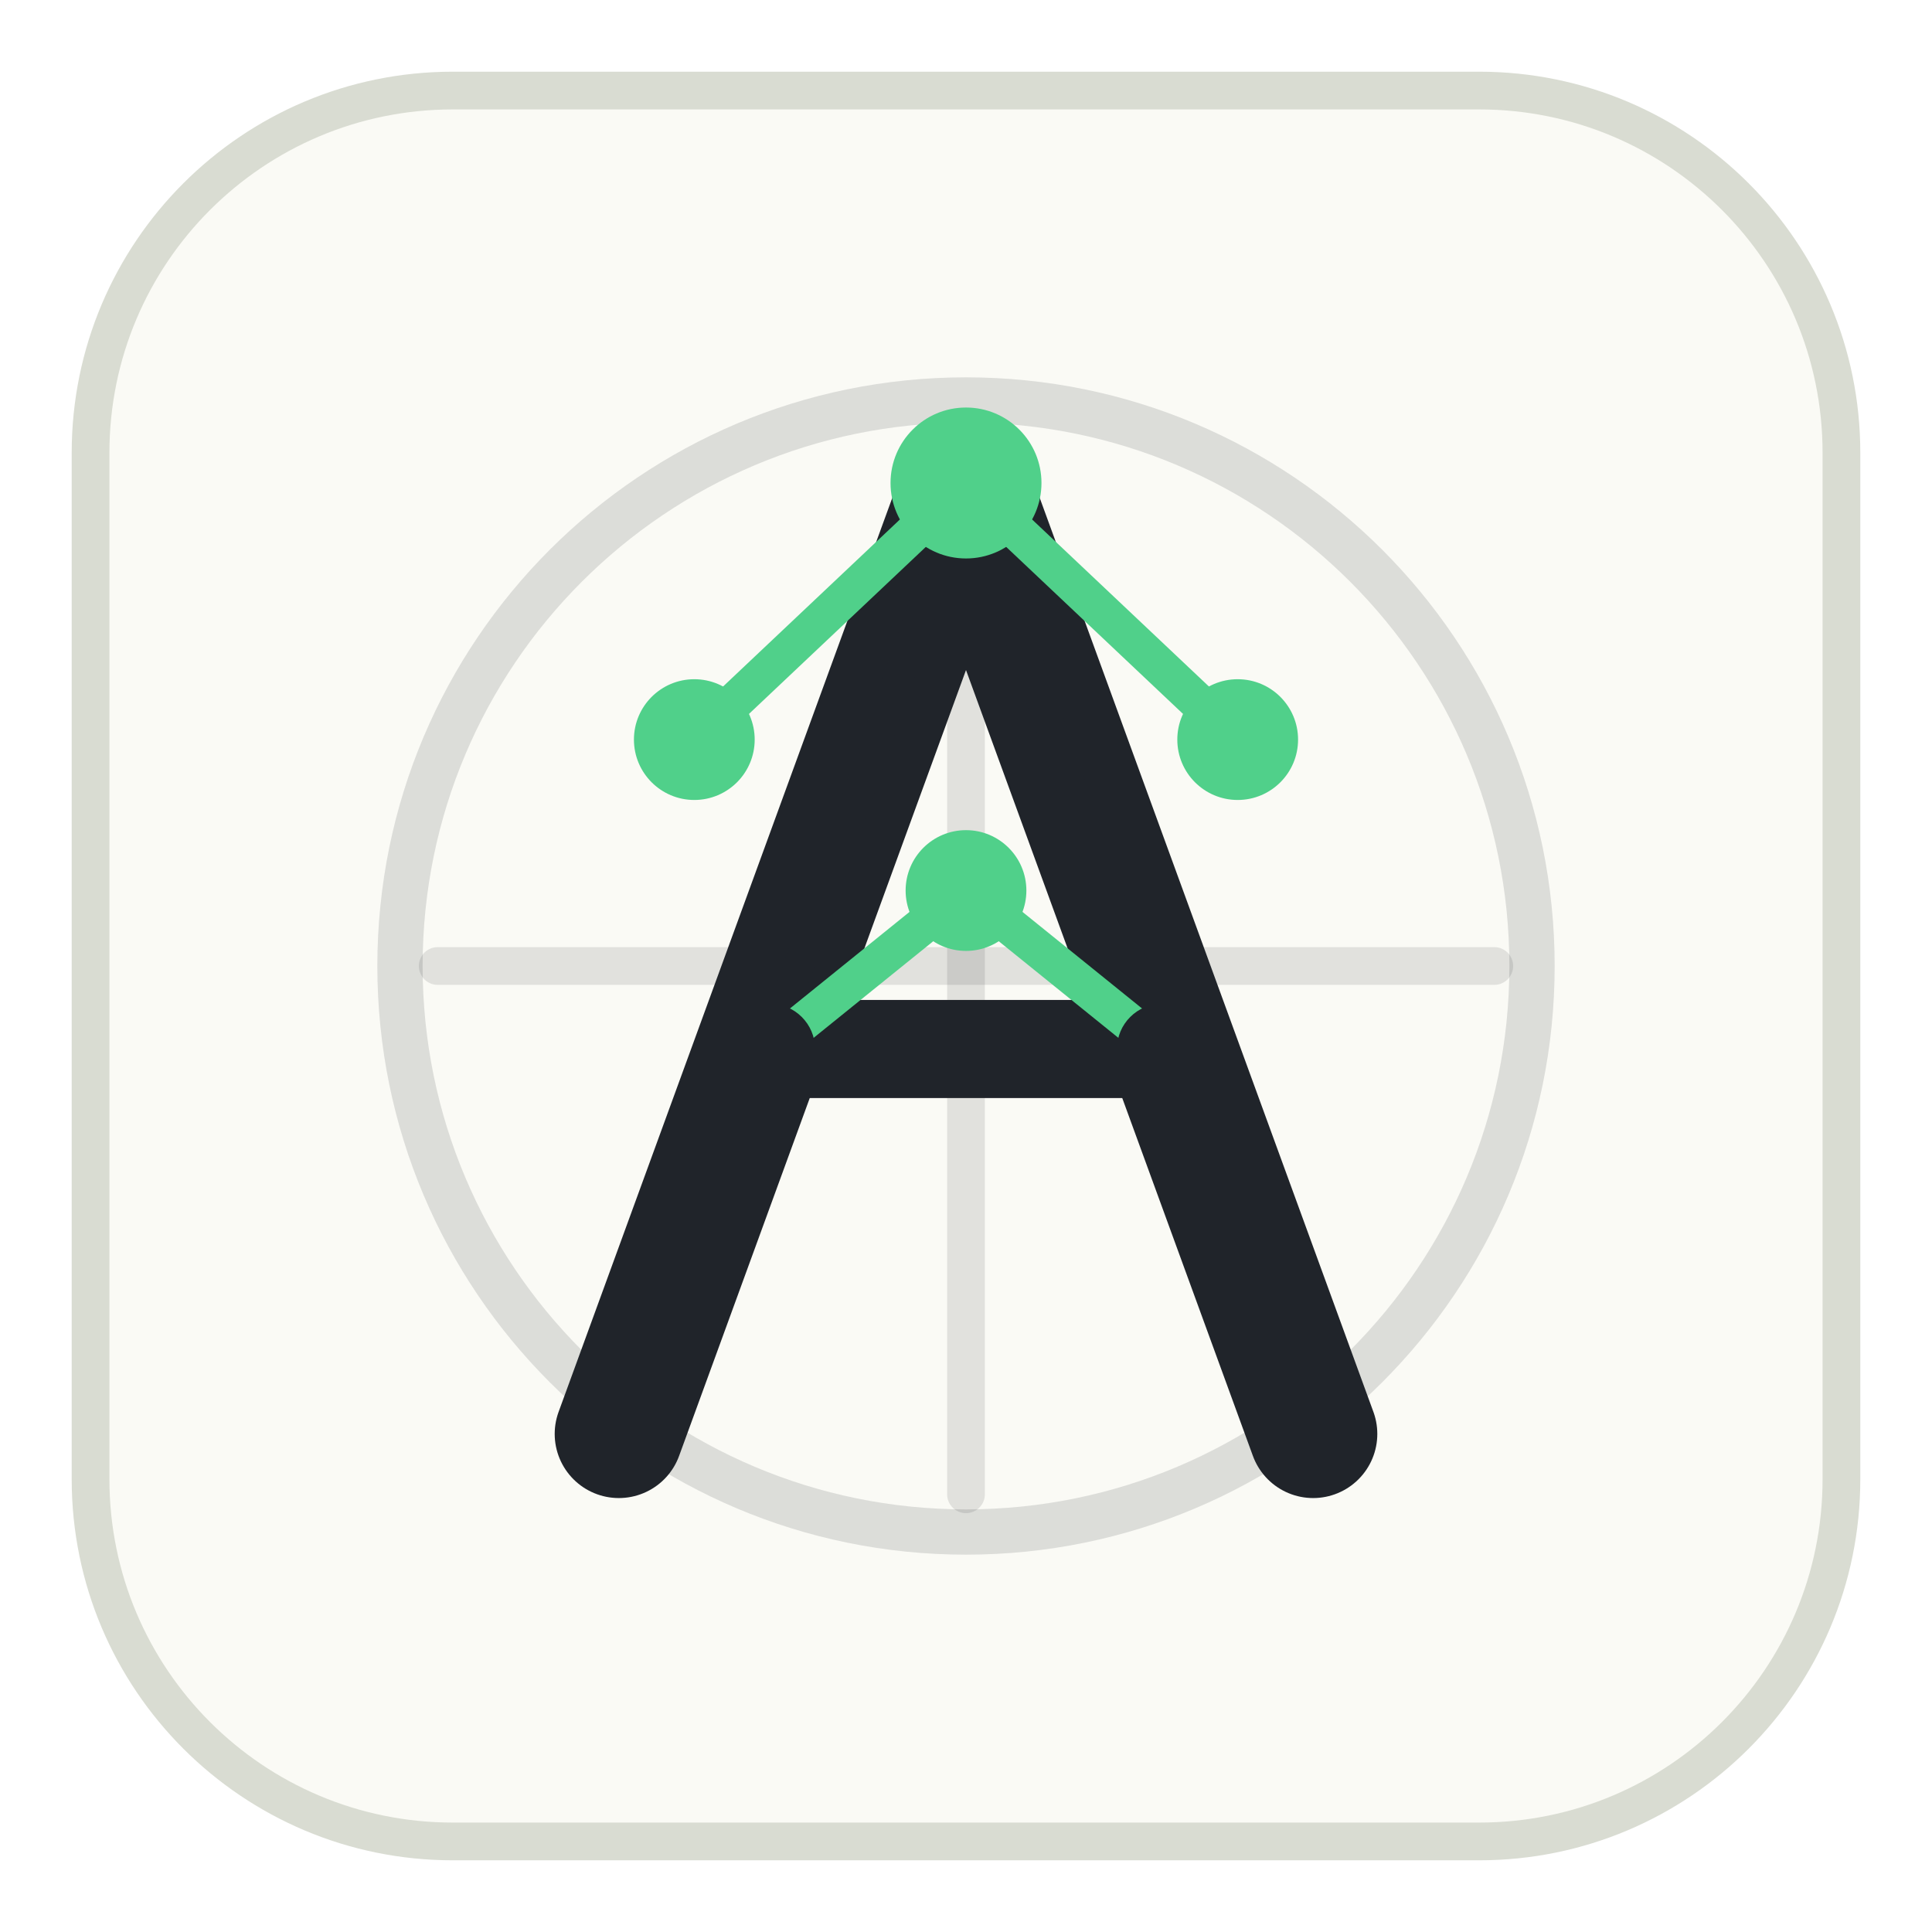
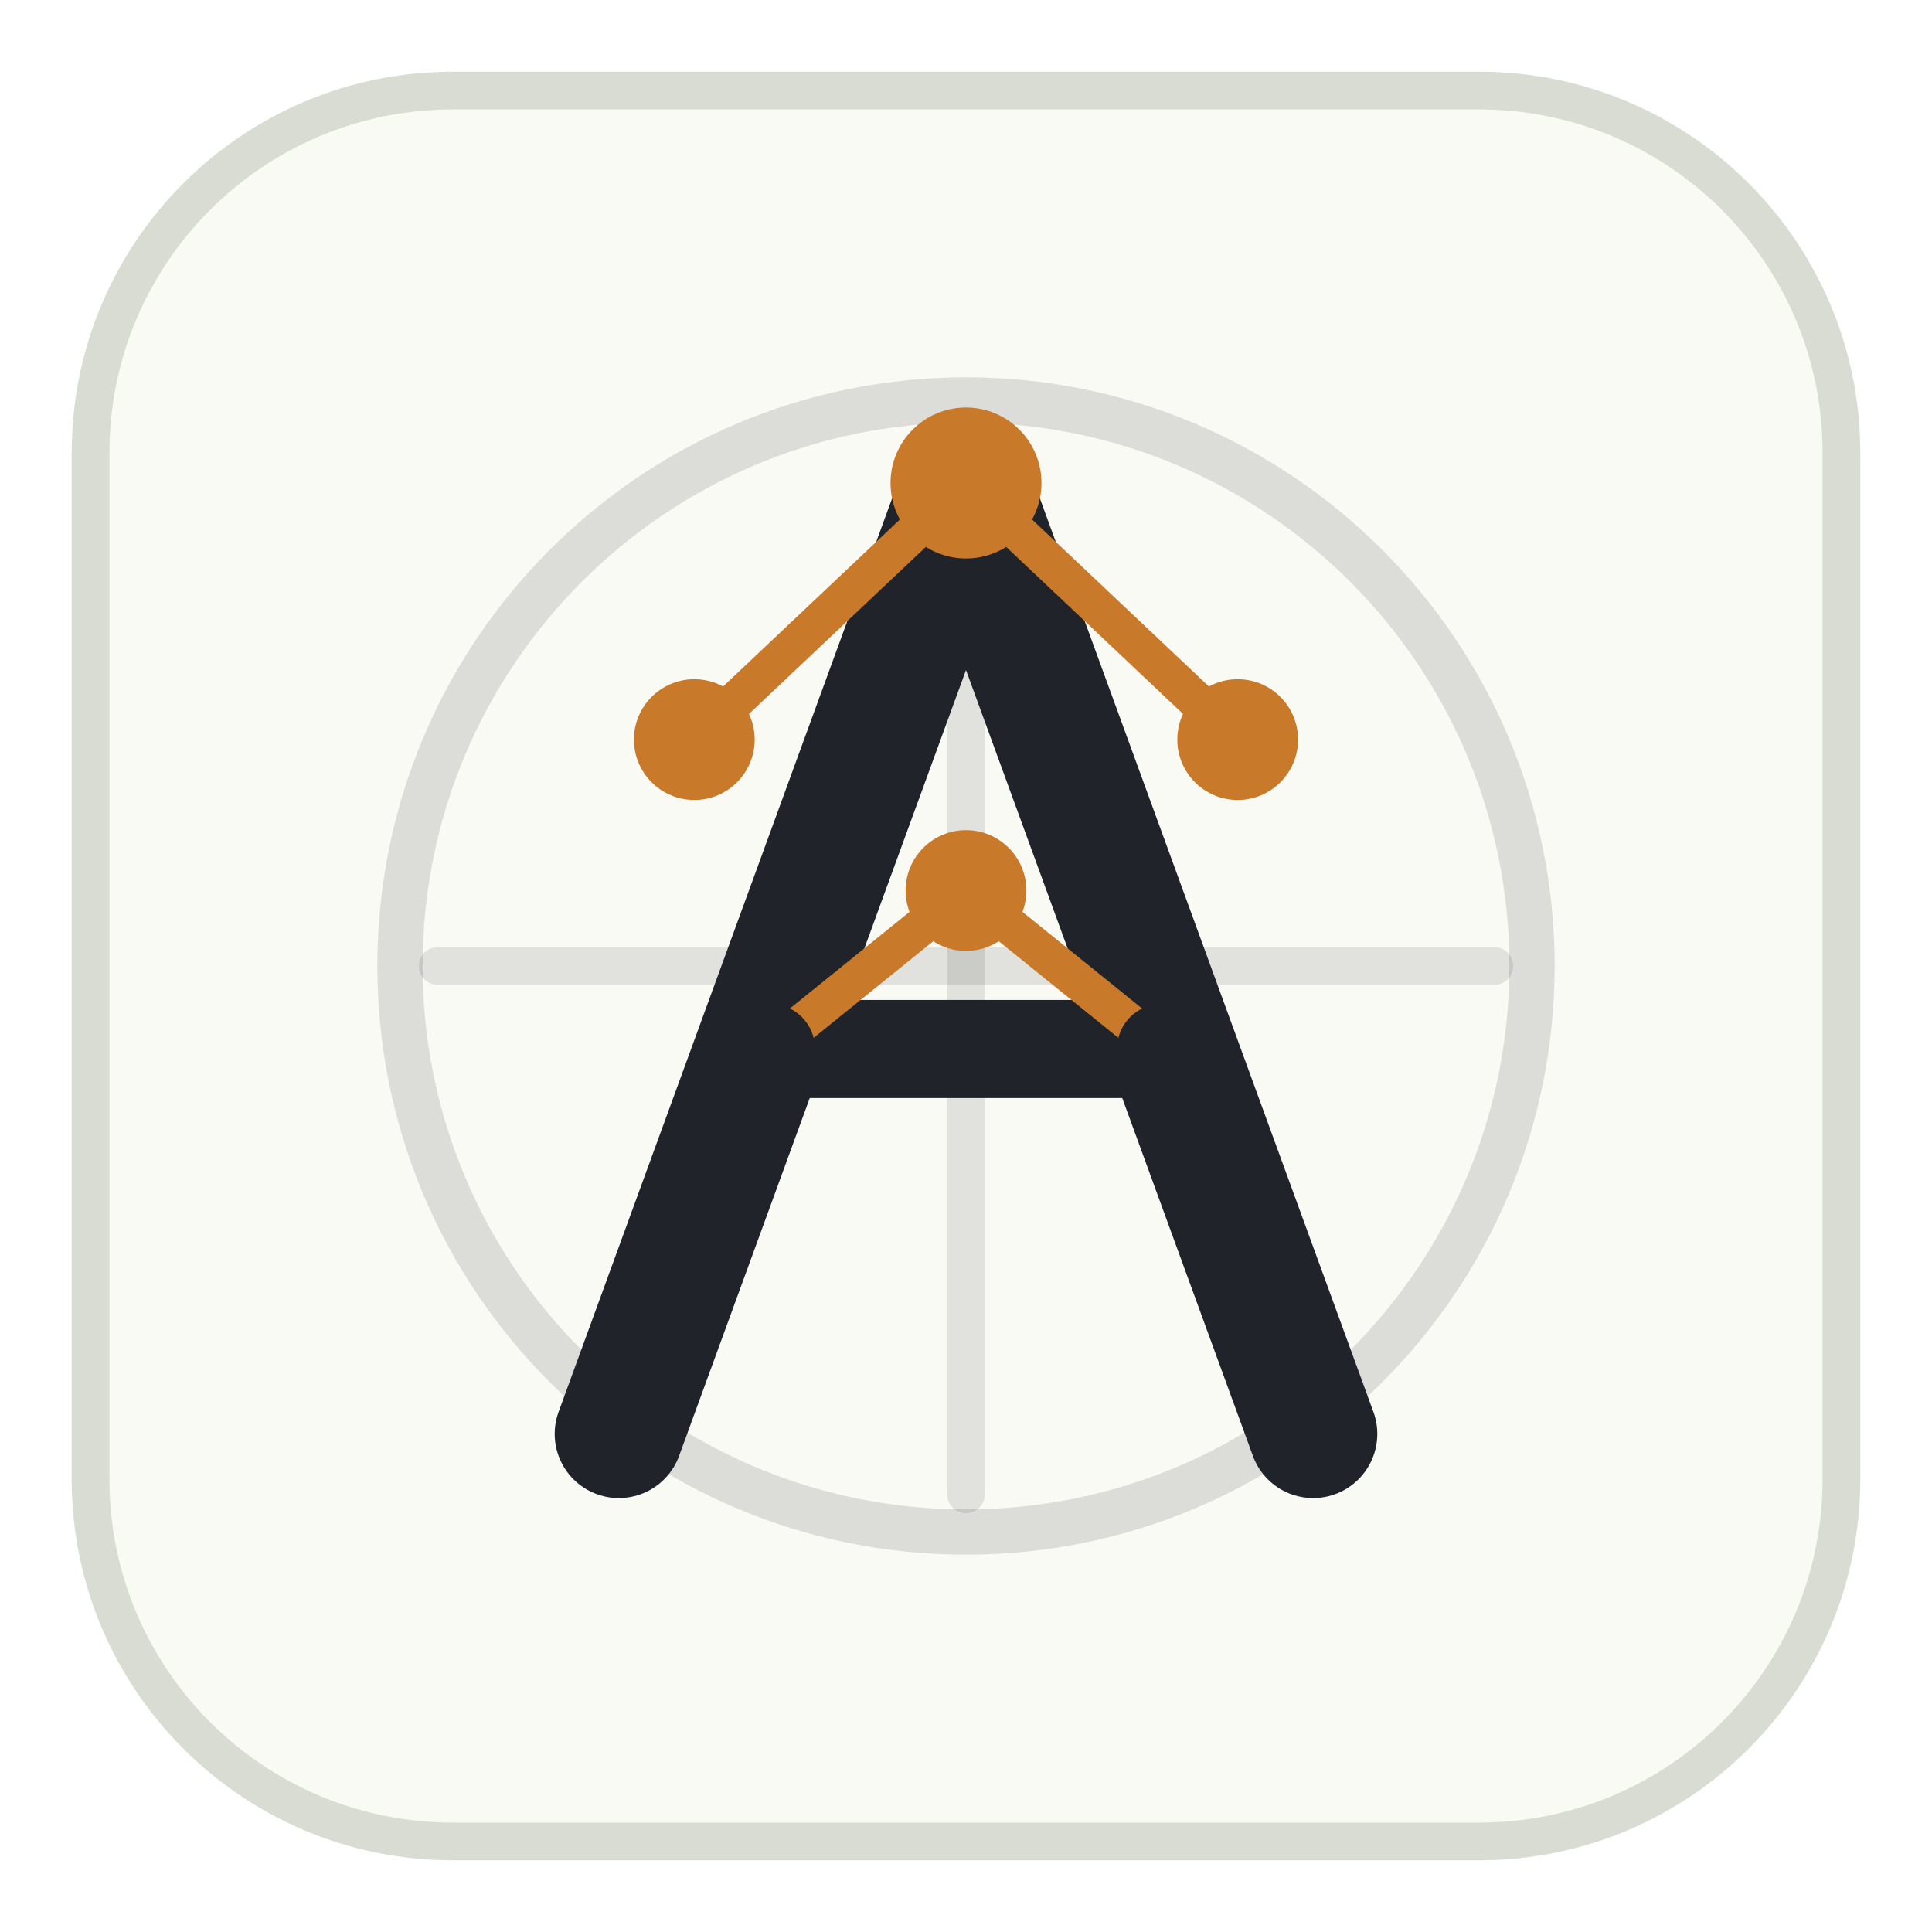
<svg xmlns="http://www.w3.org/2000/svg" width="256" height="256" viewBox="0 0 256 256" fill="none" role="img" aria-labelledby="title desc">
  <rect x="12" y="12" width="232" height="232" rx="48" fill="#FAFAF5" />
  <rect x="12" y="12" width="232" height="232" rx="48" stroke="#D9DCD2" stroke-width="5" />
  <circle cx="128" cy="128" r="75" stroke="#20242A" stroke-width="6" opacity="0.14" />
  <path d="M58 128H198" stroke="#20242A" stroke-width="5" stroke-linecap="round" opacity="0.12" />
  <path d="M128 58V198" stroke="#20242A" stroke-width="5" stroke-linecap="round" opacity="0.12" />
  <path d="M82 190L128 64L174 190" stroke="#20242A" stroke-width="17" stroke-linecap="round" stroke-linejoin="round" />
  <path d="M102 139H154" stroke="#20242A" stroke-width="13" stroke-linecap="round" />
  <path d="M102 139L128 64L154 139" stroke="#20242A" stroke-width="4" stroke-linecap="round" stroke-linejoin="round" opacity="0.2" />
-   <path d="M92 98L128 64L164 98" stroke="#50D08A" stroke-width="5" stroke-linecap="round" stroke-linejoin="round" />
-   <path d="M102 139L128 118L154 139" stroke="#50D08A" stroke-width="5" stroke-linecap="round" stroke-linejoin="round" />
-   <circle cx="128" cy="64" r="10" fill="#50D08A" />
-   <circle cx="92" cy="98" r="8" fill="#50D08A" />
-   <circle cx="164" cy="98" r="8" fill="#50D08A" />
-   <circle cx="128" cy="118" r="8" fill="#50D08A" />
+   <path d="M92 98L128 64L164 98" stroke="#C8792A" stroke-width="5" stroke-linecap="round" stroke-linejoin="round" />
+   <path d="M102 139L128 118L154 139" stroke="#C8792A" stroke-width="5" stroke-linecap="round" stroke-linejoin="round" />
+   <circle cx="128" cy="64" r="10" fill="#C8792A" />
+   <circle cx="92" cy="98" r="8" fill="#C8792A" />
+   <circle cx="164" cy="98" r="8" fill="#C8792A" />
+   <circle cx="128" cy="118" r="8" fill="#C8792A" />
  <circle cx="102" cy="139" r="6" fill="#20242A" />
  <circle cx="154" cy="139" r="6" fill="#20242A" />
</svg>
